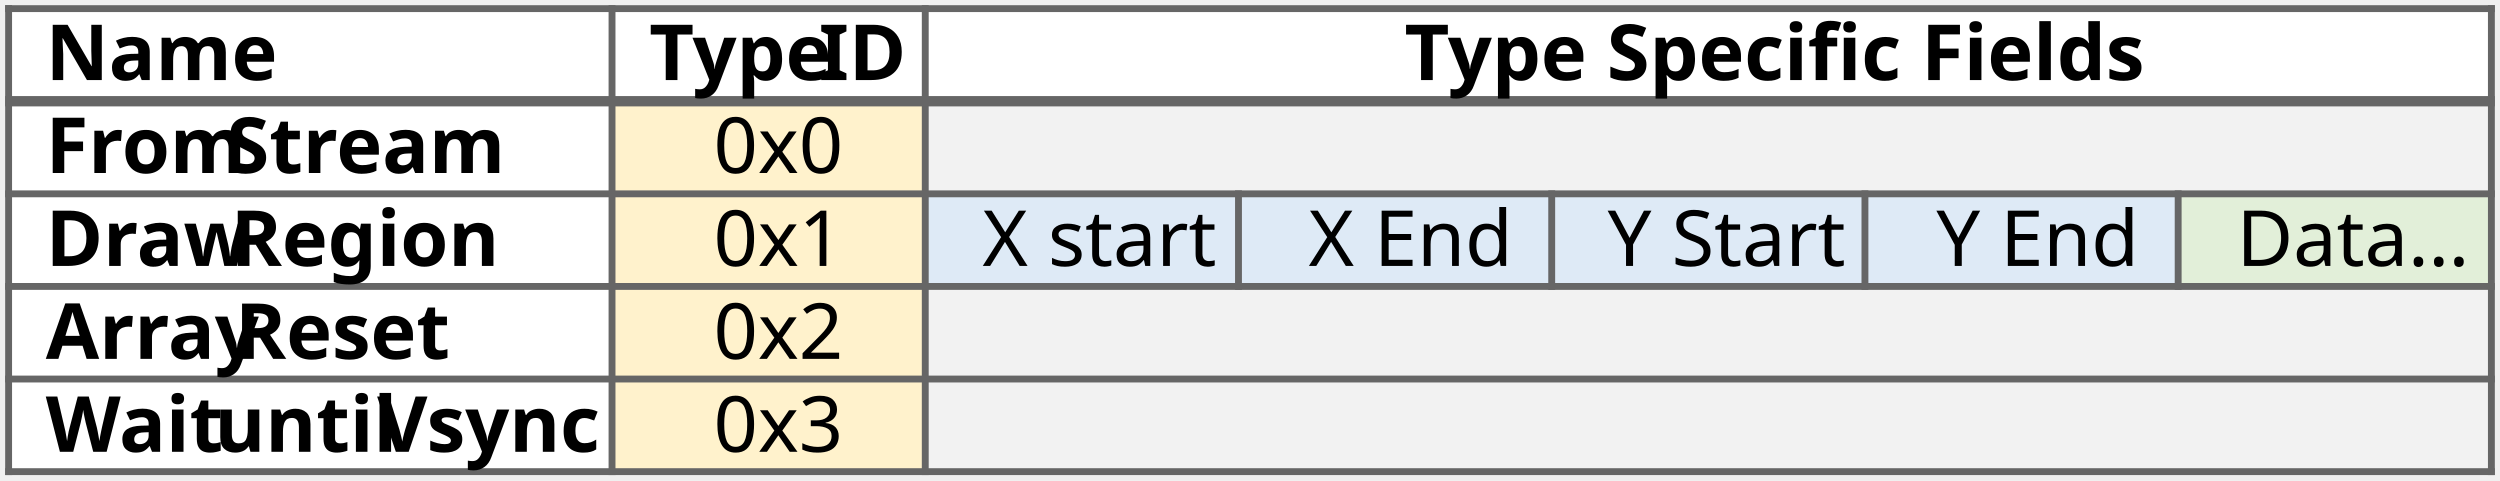
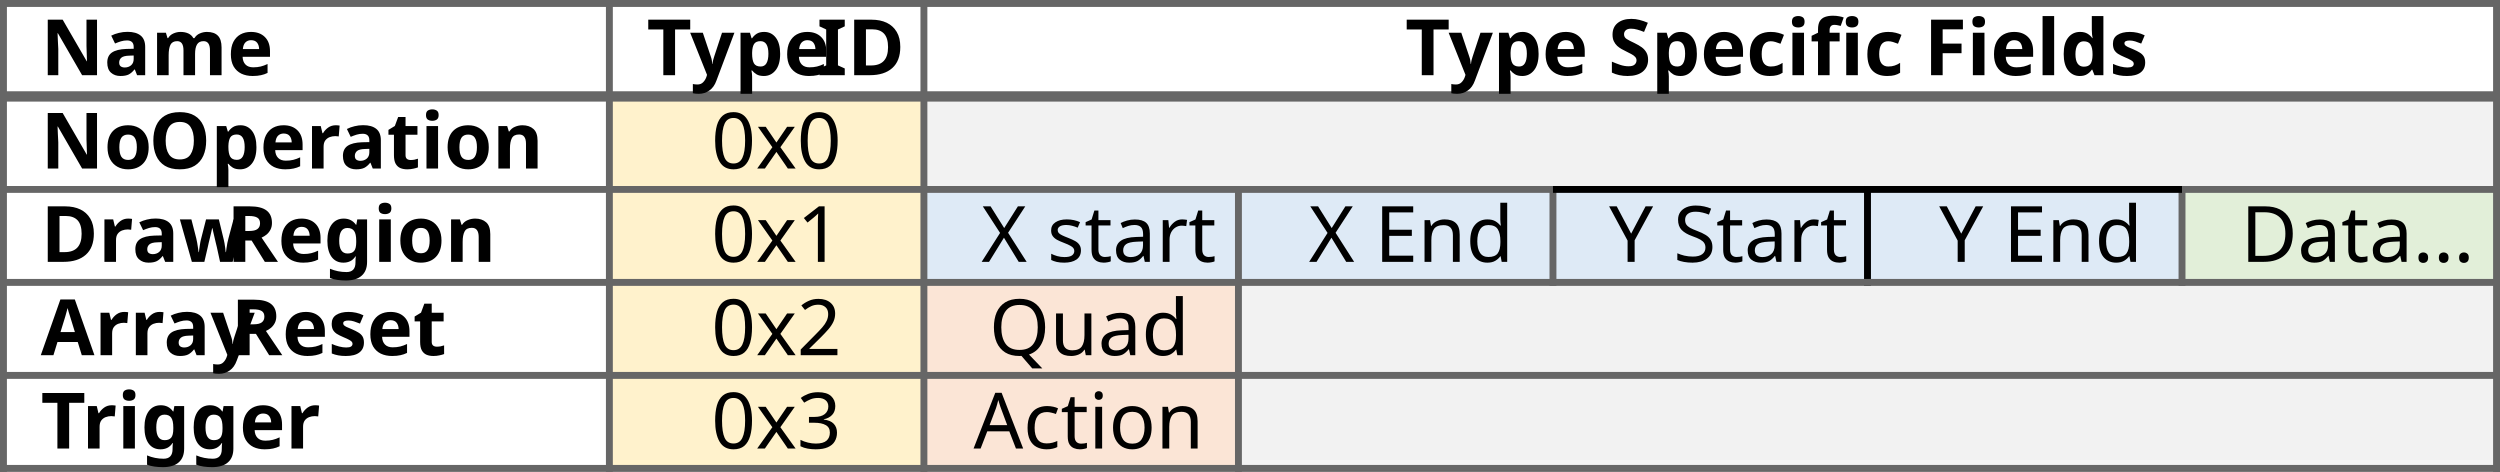
- <svg xmlns="http://www.w3.org/2000/svg" width="484.148" height="93" overflow="hidden" version="1.1" id="svg156">
+ <svg xmlns="http://www.w3.org/2000/svg" width="482.148" height="91" overflow="hidden" version="1.1" id="svg164">
  <defs id="defs26">
    <clipPath id="clip0">
      <rect x="0" y="0" width="1280" height="720" id="rect2" />
    </clipPath>
    <clipPath id="clip1">
      <rect x="399" y="261" width="118" height="126" id="rect5" />
    </clipPath>
    <clipPath id="clip2">
      <rect x="516" y="261" width="62" height="126" id="rect8" />
    </clipPath>
    <clipPath id="clip3">
      <rect x="516" y="261" width="62" height="126" id="rect11" />
    </clipPath>
    <clipPath id="clip4">
      <rect x="399" y="279" width="118" height="126" id="rect14" />
    </clipPath>
    <clipPath id="clip5">
      <rect x="399" y="297" width="118" height="125" id="rect17" />
    </clipPath>
    <clipPath id="clip6">
      <rect x="399" y="315" width="118" height="125" id="rect20" />
    </clipPath>
    <clipPath id="clip7">
      <rect x="399" y="333" width="118" height="125" id="rect23" />
    </clipPath>
  </defs>
-   <g clip-path="url(#clip0)" id="g154" transform="translate(-397.926,-313.5)">
+   <g clip-path="url(#clip0)" id="g162" transform="translate(-398.926,-314.5)">
    <path d="M 399.593,315.167 H 516.451 V 333.1 H 399.593 Z" fill="#ffffff" fill-rule="evenodd" id="path30" />
    <path d="m 516.451,315.167 h 60.66 V 333.1 h -60.66 z" fill="#ffffff" fill-rule="evenodd" id="path32" />
    <path d="M 577.111,315.167 H 880.407 V 333.1 H 577.111 Z" fill="#ffffff" fill-rule="evenodd" id="path34" />
    <path d="m 399.593,333.1 h 116.858 v 17.933 H 399.593 Z" fill="#ffffff" fill-rule="evenodd" id="path36" />
    <path d="m 516.451,333.1 h 60.66 v 17.933 h -60.66 z" fill="#fff2cc" fill-rule="evenodd" id="path38" />
    <path d="m 577.111,333.1 h 303.296 v 17.933 H 577.111 Z" fill="#f2f2f2" fill-rule="evenodd" id="path40" />
    <path d="m 399.593,351.033 h 116.858 v 17.934 H 399.593 Z" fill="#ffffff" fill-rule="evenodd" id="path42" />
    <path d="m 516.451,351.033 h 60.66 v 17.934 h -60.66 z" fill="#fff2cc" fill-rule="evenodd" id="path44" />
    <path d="m 577.111,351.033 h 60.659 v 17.934 h -60.659 z" fill="#deeaf6" fill-rule="evenodd" id="path46" />
    <path d="m 637.77,351.033 h 60.659 v 17.934 H 637.77 Z" fill="#deeaf6" fill-rule="evenodd" id="path48" />
    <path d="m 698.429,351.033 h 60.66 v 17.934 h -60.66 z" fill="#deeaf6" fill-rule="evenodd" id="path50" />
    <path d="m 759.089,351.033 h 60.659 v 17.934 h -60.659 z" fill="#deeaf6" fill-rule="evenodd" id="path52" />
    <path d="m 819.748,351.033 h 60.659 v 17.934 h -60.659 z" fill="#e2efd9" fill-rule="evenodd" id="path54" />
    <path d="M 399.593,368.967 H 516.451 V 386.9 H 399.593 Z" fill="#ffffff" fill-rule="evenodd" id="path56" />
    <path d="m 516.451,368.967 h 60.66 V 386.9 h -60.66 z" fill="#fff2cc" fill-rule="evenodd" id="path58" />
-     <path d="M 577.111,368.967 H 880.407 V 386.9 H 577.111 Z" fill="#f2f2f2" fill-rule="evenodd" id="path60" />
-     <path d="m 399.593,386.9 h 116.858 v 17.933 H 399.593 Z" fill="#ffffff" fill-rule="evenodd" id="path62" />
-     <path d="m 516.451,386.9 h 60.66 v 17.933 h -60.66 z" fill="#fff2cc" fill-rule="evenodd" id="path64" />
-     <path d="m 577.111,386.9 h 303.296 v 17.933 H 577.111 Z" fill="#f2f2f2" fill-rule="evenodd" id="path66" />
-     <path d="m 516.451,314.5 v 91" stroke="#666666" stroke-width="1.333" stroke-linejoin="round" stroke-miterlimit="10" fill="none" fill-rule="evenodd" id="path68" />
-     <path d="m 577.111,314.5 v 91" stroke="#666666" stroke-width="1.333" stroke-linejoin="round" stroke-miterlimit="10" fill="none" fill-rule="evenodd" id="path70" />
-     <path d="m 637.77,350.367 v 19.266" stroke="#666666" stroke-width="1.333" stroke-linejoin="round" stroke-miterlimit="10" fill="none" fill-rule="evenodd" id="path72" />
-     <path d="m 698.429,350.367 v 19.266" stroke="#666666" stroke-width="1.333" stroke-linejoin="round" stroke-miterlimit="10" fill="none" fill-rule="evenodd" id="path74" />
-     <path d="m 759.089,350.367 v 19.266" stroke="#666666" stroke-width="1.333" stroke-linejoin="round" stroke-miterlimit="10" fill="none" fill-rule="evenodd" id="path76" />
-     <path d="m 819.748,350.367 v 19.266" stroke="#666666" stroke-width="1.333" stroke-linejoin="round" stroke-miterlimit="10" fill="none" fill-rule="evenodd" id="path78" />
-     <path d="M 398.926,333.1 H 881.074" stroke="#666666" stroke-width="2" stroke-linejoin="round" stroke-miterlimit="10" fill="none" fill-rule="evenodd" id="path80" />
-     <path d="M 398.926,351.033 H 881.074" stroke="#666666" stroke-width="1.333" stroke-linejoin="round" stroke-miterlimit="10" fill="none" fill-rule="evenodd" id="path82" />
-     <path d="M 398.926,368.967 H 881.074" stroke="#666666" stroke-width="1.333" stroke-linejoin="round" stroke-miterlimit="10" fill="none" fill-rule="evenodd" id="path84" />
-     <path d="M 398.926,386.9 H 881.074" stroke="#666666" stroke-width="1.333" stroke-linejoin="round" stroke-miterlimit="10" fill="none" fill-rule="evenodd" id="path86" />
-     <path d="m 399.593,314.5 v 91" stroke="#666666" stroke-width="1.333" stroke-linejoin="round" stroke-miterlimit="10" fill="none" fill-rule="evenodd" id="path88" />
-     <path d="m 880.407,314.5 v 91" stroke="#666666" stroke-width="1.333" stroke-linejoin="round" stroke-miterlimit="10" fill="none" fill-rule="evenodd" id="path90" />
-     <path d="M 398.926,315.167 H 881.074" stroke="#666666" stroke-width="1.333" stroke-linejoin="round" stroke-miterlimit="10" fill="none" fill-rule="evenodd" id="path92" />
-     <path d="M 398.926,404.833 H 881.074" stroke="#666666" stroke-width="1.333" stroke-linejoin="round" stroke-miterlimit="10" fill="none" fill-rule="evenodd" id="path94" />
-     <g clip-path="url(#clip1)" id="g98">
-       <text font-family="Calibri, Calibri_MSFontService, sans-serif" font-weight="700" font-size="15px" transform="translate(406.793,329)" id="text96">Name</text>
+     <path d="M 577.111,368.967 H 637.77 V 386.9 h -60.659 z" fill="#fbe5d6" fill-rule="evenodd" id="path60" />
+     <path d="M 637.77,368.967 H 880.407 V 386.9 H 637.77 Z" fill="#f2f2f2" fill-rule="evenodd" id="path62" />
+     <path d="m 399.593,386.9 h 116.858 v 17.933 H 399.593 Z" fill="#ffffff" fill-rule="evenodd" id="path64" />
+     <path d="m 516.451,386.9 h 60.66 v 17.933 h -60.66 z" fill="#fff2cc" fill-rule="evenodd" id="path66" />
+     <path d="m 577.111,386.9 h 60.659 v 17.933 h -60.659 z" fill="#fbe5d6" fill-rule="evenodd" id="path68" />
+     <path d="m 637.77,386.9 h 242.637 v 17.933 H 637.77 Z" fill="#f2f2f2" fill-rule="evenodd" id="path70" />
+     <path d="m 516.451,314.5 v 91" stroke="#666666" stroke-width="1.333" stroke-linejoin="round" stroke-miterlimit="10" fill="none" fill-rule="evenodd" id="path72" />
+     <path d="m 577.111,314.5 v 91" stroke="#666666" stroke-width="1.333" stroke-linejoin="round" stroke-miterlimit="10" fill="none" fill-rule="evenodd" id="path74" />
+     <path d="M 637.77,350.367 V 405.5" stroke="#666666" stroke-width="1.333" stroke-linejoin="round" stroke-miterlimit="10" fill="none" fill-rule="evenodd" id="path76" />
+     <path d="m 698.429,350.367 v 19.266" stroke="#666666" stroke-width="1.333" stroke-linejoin="round" stroke-miterlimit="10" fill="none" fill-rule="evenodd" id="path78" />
+     <path d="m 759.089,350.367 v 19.266" stroke="#000000" stroke-width="1.333" stroke-linejoin="round" stroke-miterlimit="10" fill="none" fill-rule="evenodd" id="path80" />
+     <path d="m 819.748,350.367 v 19.266" stroke="#666666" stroke-width="1.333" stroke-linejoin="round" stroke-miterlimit="10" fill="none" fill-rule="evenodd" id="path82" />
+     <path d="M 398.926,333.1 H 881.074" stroke="#666666" stroke-width="2" stroke-linejoin="round" stroke-miterlimit="10" fill="none" fill-rule="evenodd" id="path84" />
+     <path d="M 398.926,351.033 H 698.429" stroke="#666666" stroke-width="1.333" stroke-linejoin="round" stroke-miterlimit="10" fill="none" fill-rule="evenodd" id="path86" />
+     <path d="M 698.429,351.033 H 819.748" stroke="#000000" stroke-width="1.333" stroke-linejoin="round" stroke-miterlimit="10" fill="none" fill-rule="evenodd" id="path88" />
+     <path d="m 819.748,351.033 h 61.326" stroke="#666666" stroke-width="1.333" stroke-linejoin="round" stroke-miterlimit="10" fill="none" fill-rule="evenodd" id="path90" />
+     <path d="M 398.926,368.967 H 881.074" stroke="#666666" stroke-width="1.333" stroke-linejoin="round" stroke-miterlimit="10" fill="none" fill-rule="evenodd" id="path92" />
+     <path d="M 398.926,386.9 H 881.074" stroke="#666666" stroke-width="1.333" stroke-linejoin="round" stroke-miterlimit="10" fill="none" fill-rule="evenodd" id="path94" />
+     <path d="m 399.593,314.5 v 91" stroke="#666666" stroke-width="1.333" stroke-linejoin="round" stroke-miterlimit="10" fill="none" fill-rule="evenodd" id="path96" />
+     <path d="m 880.407,314.5 v 91" stroke="#666666" stroke-width="1.333" stroke-linejoin="round" stroke-miterlimit="10" fill="none" fill-rule="evenodd" id="path98" />
+     <path d="M 398.926,315.167 H 881.074" stroke="#666666" stroke-width="1.333" stroke-linejoin="round" stroke-miterlimit="10" fill="none" fill-rule="evenodd" id="path100" />
+     <path d="M 398.926,404.833 H 881.074" stroke="#666666" stroke-width="1.333" stroke-linejoin="round" stroke-miterlimit="10" fill="none" fill-rule="evenodd" id="path102" />
+     <g clip-path="url(#clip1)" id="g106">
+       <text font-family="Calibri, Calibri_MSFontService, sans-serif" font-weight="700" font-size="15px" transform="translate(406.793,329)" id="text104">Name</text>
    </g>
-     <g clip-path="url(#clip2)" id="g102">
-       <text font-family="Calibri, Calibri_MSFontService, sans-serif" font-weight="700" font-size="15px" transform="translate(523.651,329)" id="text100">Type</text>
+     <g clip-path="url(#clip2)" id="g110">
+       <text font-family="Calibri, Calibri_MSFontService, sans-serif" font-weight="700" font-size="15px" transform="translate(523.651,329)" id="text108">Type</text>
    </g>
-     <g clip-path="url(#clip3)" id="g106">
-       <text font-family="Calibri, Calibri_MSFontService, sans-serif" font-weight="700" font-size="15px" transform="translate(556.485,329)" id="text104">ID</text>
+     <g clip-path="url(#clip3)" id="g114">
+       <text font-family="Calibri, Calibri_MSFontService, sans-serif" font-weight="700" font-size="15px" transform="translate(556.485,329)" id="text112">ID</text>
    </g>
-     <text font-family="Calibri, Calibri_MSFontService, sans-serif" font-weight="700" font-size="15px" transform="translate(669.925,329)" id="text108">Type Specific Fields</text>
-     <g clip-path="url(#clip4)" id="g112">
-       <text font-family="Calibri, Calibri_MSFontService, sans-serif" font-weight="700" font-size="15px" transform="translate(406.793,347)" id="text110">From</text>
+     <text font-family="Calibri, Calibri_MSFontService, sans-serif" font-weight="700" font-size="15px" transform="translate(669.925,329)" id="text116">Type Specific Fields</text>
+     <g clip-path="url(#clip4)" id="g120">
+       <text font-family="Calibri, Calibri_MSFontService, sans-serif" font-weight="700" font-size="15px" transform="translate(406.793,347)" id="text118">No</text>
    </g>
-     <text font-family="Calibri, Calibri_MSFontService, sans-serif" font-weight="700" font-size="15px" transform="translate(441.793,347)" id="text116">Stream<tspan font-weight="400" x="94.321" y="0" id="tspan114">0x0</tspan>
+     <text font-family="Calibri, Calibri_MSFontService, sans-serif" font-weight="700" font-size="15px" transform="translate(427.626,347)" id="text124">Operation<tspan font-weight="400" x="108.488" y="0" id="tspan122">0x0</tspan>
    </text>
-     <g clip-path="url(#clip5)" id="g120">
-       <text font-family="Calibri, Calibri_MSFontService, sans-serif" font-weight="700" font-size="15px" transform="translate(406.793,365)" id="text118">Draw</text>
+     <g clip-path="url(#clip5)" id="g128">
+       <text font-family="Calibri, Calibri_MSFontService, sans-serif" font-weight="700" font-size="15px" transform="translate(406.793,365)" id="text126">Draw</text>
    </g>
-     <text font-family="Calibri, Calibri_MSFontService, sans-serif" font-weight="700" font-size="15px" transform="translate(442.626,365)" id="text134">Region<tspan font-weight="400" x="93.488" y="0" id="tspan122">0x1</tspan>
-       <tspan font-weight="400" x="145.564" y="0" id="tspan124">X start</tspan>
-       <tspan font-weight="400" x="208.723" y="0" id="tspan126">X End</tspan>
-       <tspan font-weight="400" x="266.633" y="0" id="tspan128">Y Start</tspan>
-       <tspan font-weight="400" x="330.292" y="0" id="tspan130">Y End</tspan>
-       <tspan font-weight="400" x="388.451" y="0" id="tspan132">Data…</tspan>
+     <text font-family="Calibri, Calibri_MSFontService, sans-serif" font-weight="700" font-size="15px" transform="translate(442.626,365)" id="text142">Region<tspan font-weight="400" x="93.488" y="0" id="tspan130">0x1</tspan>
+       <tspan font-weight="400" x="145.564" y="0" id="tspan132">X start</tspan>
+       <tspan font-weight="400" x="208.723" y="0" id="tspan134">X End</tspan>
+       <tspan font-weight="400" x="266.633" y="0" id="tspan136">Y Start</tspan>
+       <tspan font-weight="400" x="330.292" y="0" id="tspan138">Y End</tspan>
+       <tspan font-weight="400" x="388.451" y="0" id="tspan140">Data…</tspan>
    </text>
-     <g clip-path="url(#clip6)" id="g138">
-       <text font-family="Calibri, Calibri_MSFontService, sans-serif" font-weight="700" font-size="15px" transform="translate(406.793,383)" id="text136">Array</text>
+     <g clip-path="url(#clip6)" id="g146">
+       <text font-family="Calibri, Calibri_MSFontService, sans-serif" font-weight="700" font-size="15px" transform="translate(406.793,383)" id="text144">Array</text>
    </g>
-     <text font-family="Calibri, Calibri_MSFontService, sans-serif" font-weight="700" font-size="15px" transform="translate(443.46,383)" id="text142">Reset<tspan font-weight="400" x="92.655" y="0" id="tspan140">0x2</tspan>
+     <text font-family="Calibri, Calibri_MSFontService, sans-serif" font-weight="700" font-size="15px" transform="translate(443.46,383)" id="text152">Reset<tspan font-weight="400" x="92.655" y="0" id="tspan148">0x2</tspan>
+       <tspan font-weight="400" x="146.231" y="0" id="tspan150">Quad</tspan>
    </text>
-     <g clip-path="url(#clip7)" id="g146">
-       <text font-family="Calibri, Calibri_MSFontService, sans-serif" font-weight="700" font-size="15px" transform="translate(406.793,401)" id="text144">Wait</text>
+     <g clip-path="url(#clip7)" id="g156">
+       <text font-family="Calibri, Calibri_MSFontService, sans-serif" font-weight="700" font-size="15px" transform="translate(406.793,401)" id="text154">Trigger</text>
    </g>
-     <text font-family="Calibri, Calibri_MSFontService, sans-serif" font-weight="700" font-size="15px" transform="translate(439.46,401)" id="text152">until<tspan x="31.5" y="0" id="tspan148">Vsync</tspan>
-       <tspan font-weight="400" x="96.655" y="0" id="tspan150">0x3</tspan>
+     <text font-family="Calibri, Calibri_MSFontService, sans-serif" font-weight="400" font-size="15px" transform="translate(536.114,401)" id="text160">0x3<tspan x="50.576" y="0" id="tspan158">Action</tspan>
    </text>
  </g>
</svg>
